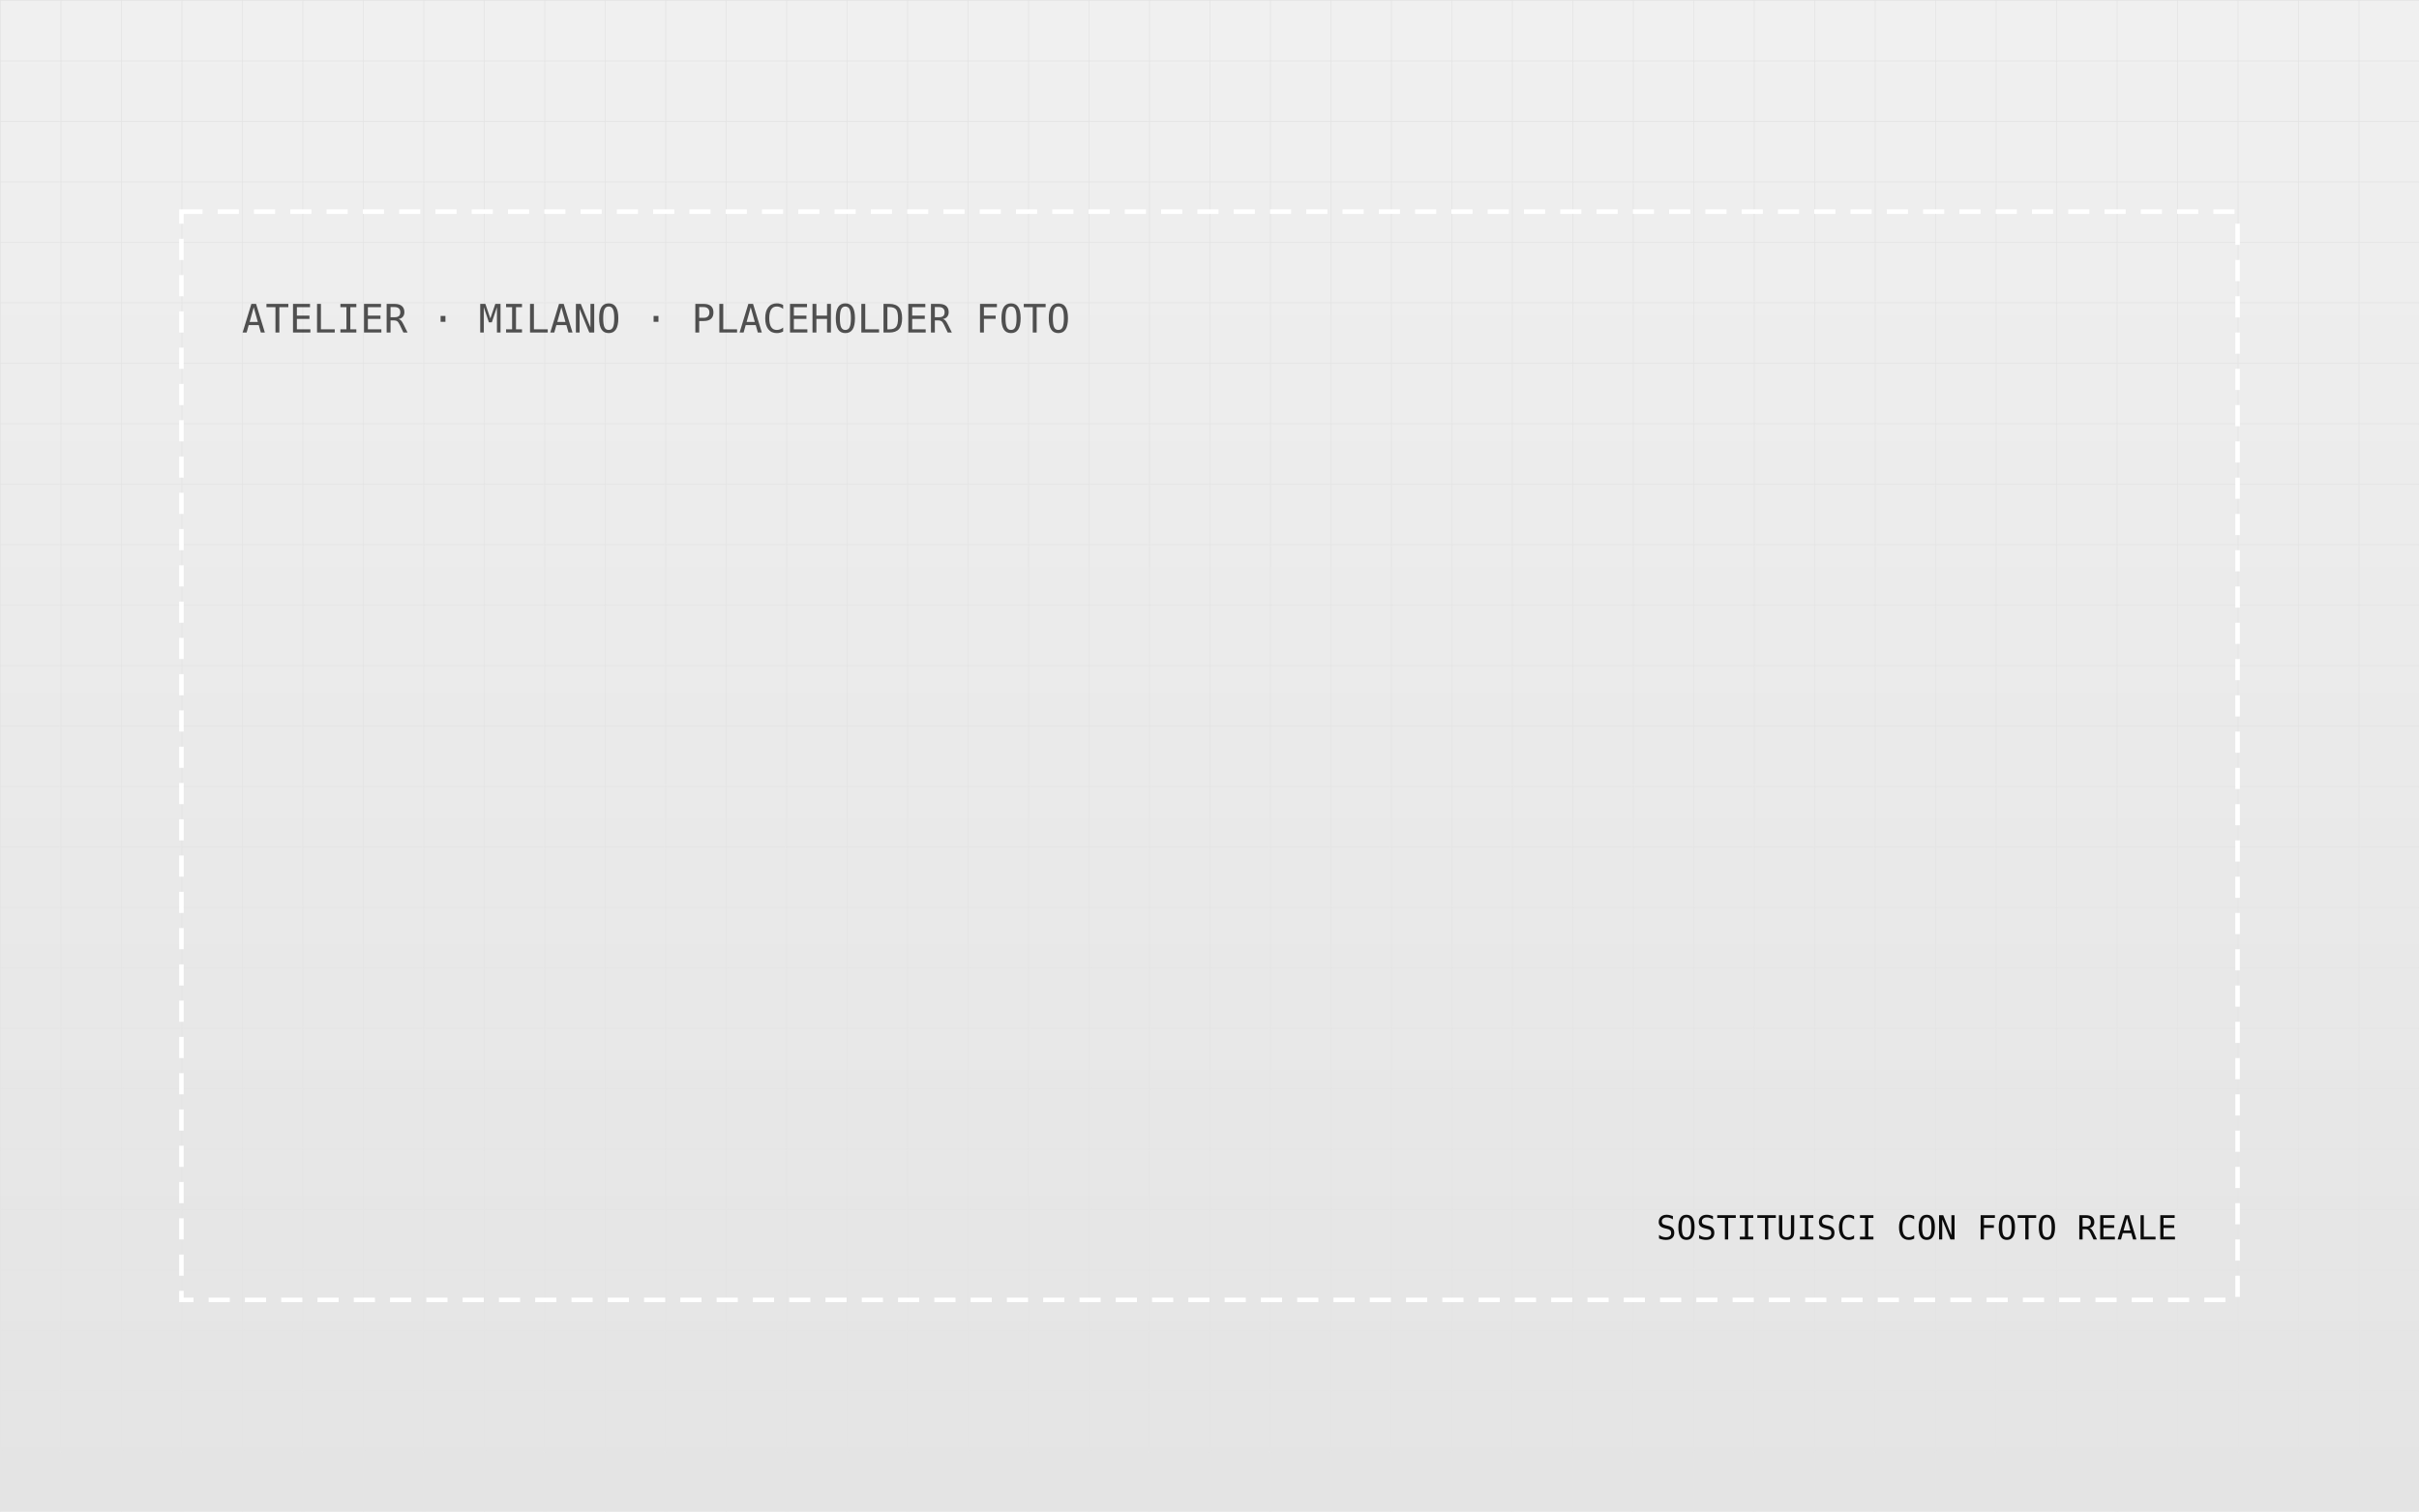
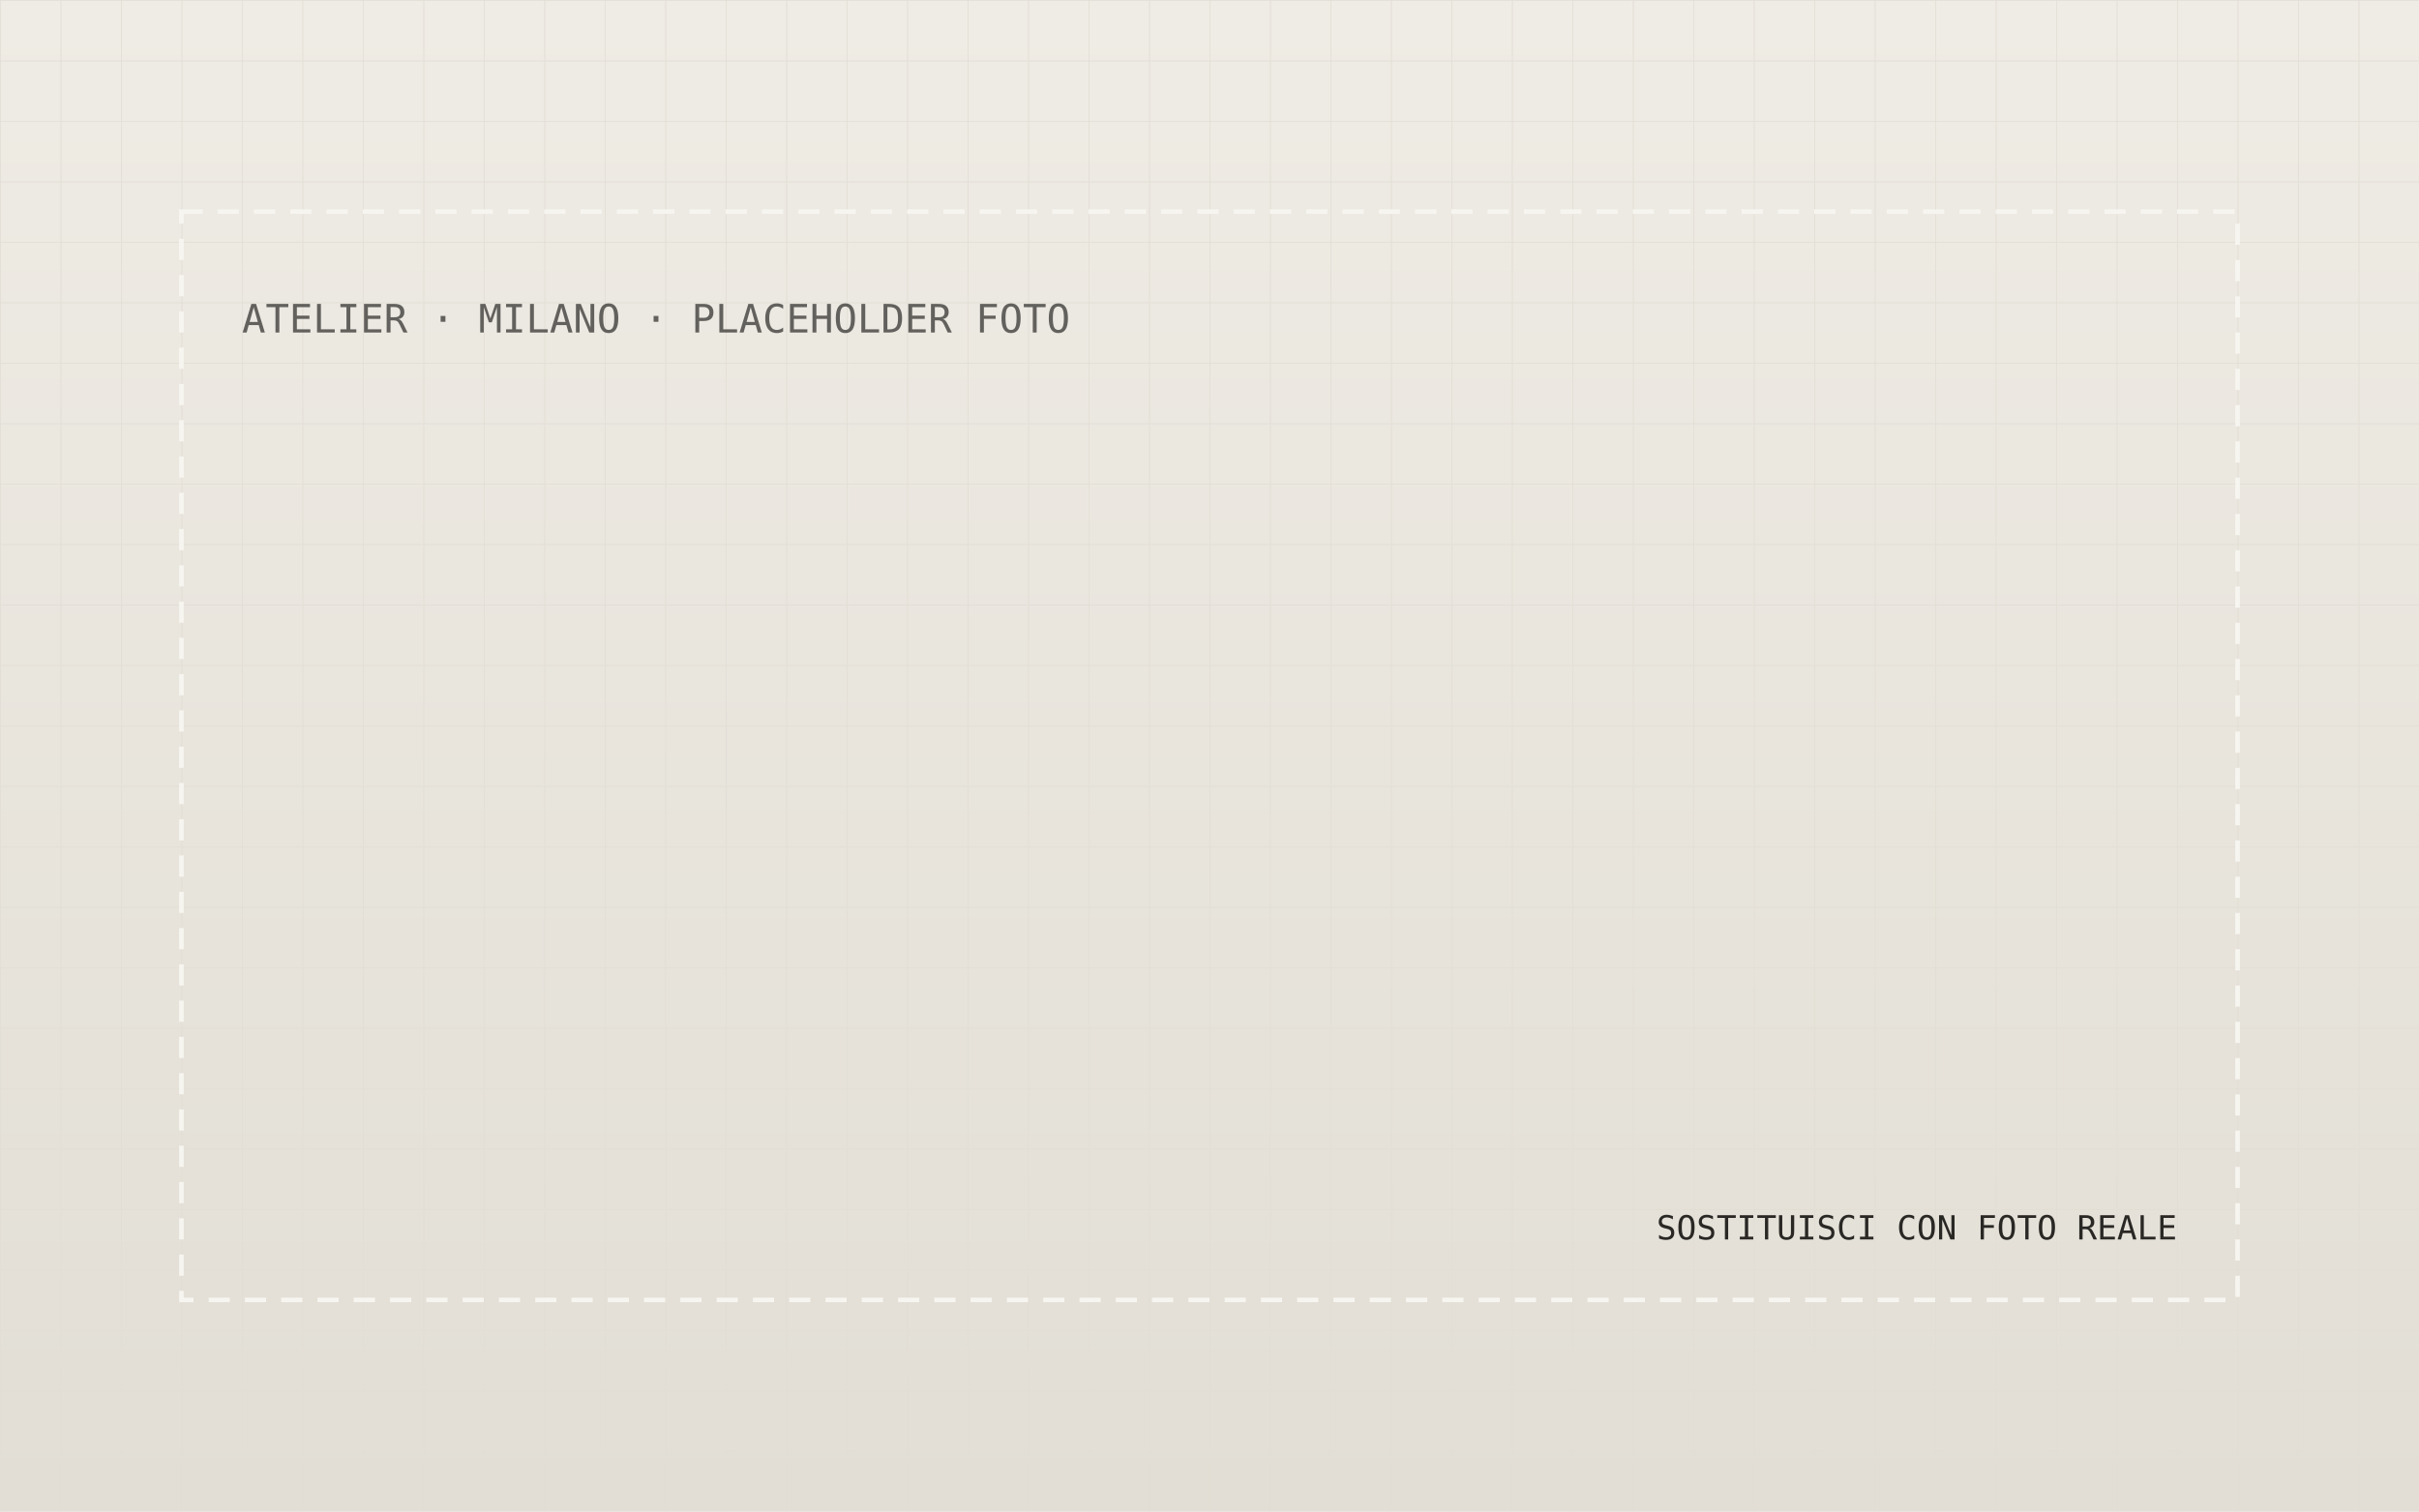
<svg xmlns="http://www.w3.org/2000/svg" width="1600" height="1000" viewBox="0 0 1600 1000">
  <defs>
    <pattern id="g" width="40" height="40" patternUnits="userSpaceOnUse">
-       <path d="M40 0H0V40" fill="none" stroke="#e4e4e4" stroke-width="1" />
+       <path d="M40 0H0V40" fill="none" stroke="#e2ded5" stroke-width="1" />
    </pattern>
    <linearGradient id="v" x1="0" y1="0" x2="0" y2="1">
-       <stop offset="0" stop-color="#f0f0f0" />
-       <stop offset="1" stop-color="#e4e4e4" />
+       <stop offset="0" stop-color="#efece5" />
+       <stop offset="1" stop-color="#e2ded5" />
    </linearGradient>
  </defs>
  <rect width="100%" height="100%" fill="url(#v)" />
  <rect width="100%" height="100%" fill="url(#g)" />
-   <rect x="120" y="140" width="1360" height="720" fill="none" stroke="#ffffff" stroke-width="3" stroke-dasharray="14 10" />
-   <text x="160" y="220" font-family="ui-monospace, Menlo, monospace" font-size="26" fill="#0b0b0b" opacity="0.7">ATELIER · MILANO · PLACEHOLDER FOTO</text>
-   <text x="1440" y="820" text-anchor="end" font-family="ui-monospace, Menlo, monospace" font-size="22" fill="#0b0b0b">SOSTITUISCI CON FOTO REALE</text>
+   <rect x="120" y="140" width="1360" height="720" fill="none" stroke="#f7f5f0" stroke-width="3" stroke-dasharray="14 10" />
+   <text x="160" y="220" font-family="ui-monospace, Menlo, monospace" font-size="26" fill="#2a2825" opacity="0.7">ATELIER · MILANO · PLACEHOLDER FOTO</text>
+   <text x="1440" y="820" text-anchor="end" font-family="ui-monospace, Menlo, monospace" font-size="22" fill="#2a2825">SOSTITUISCI CON FOTO REALE</text>
</svg>
